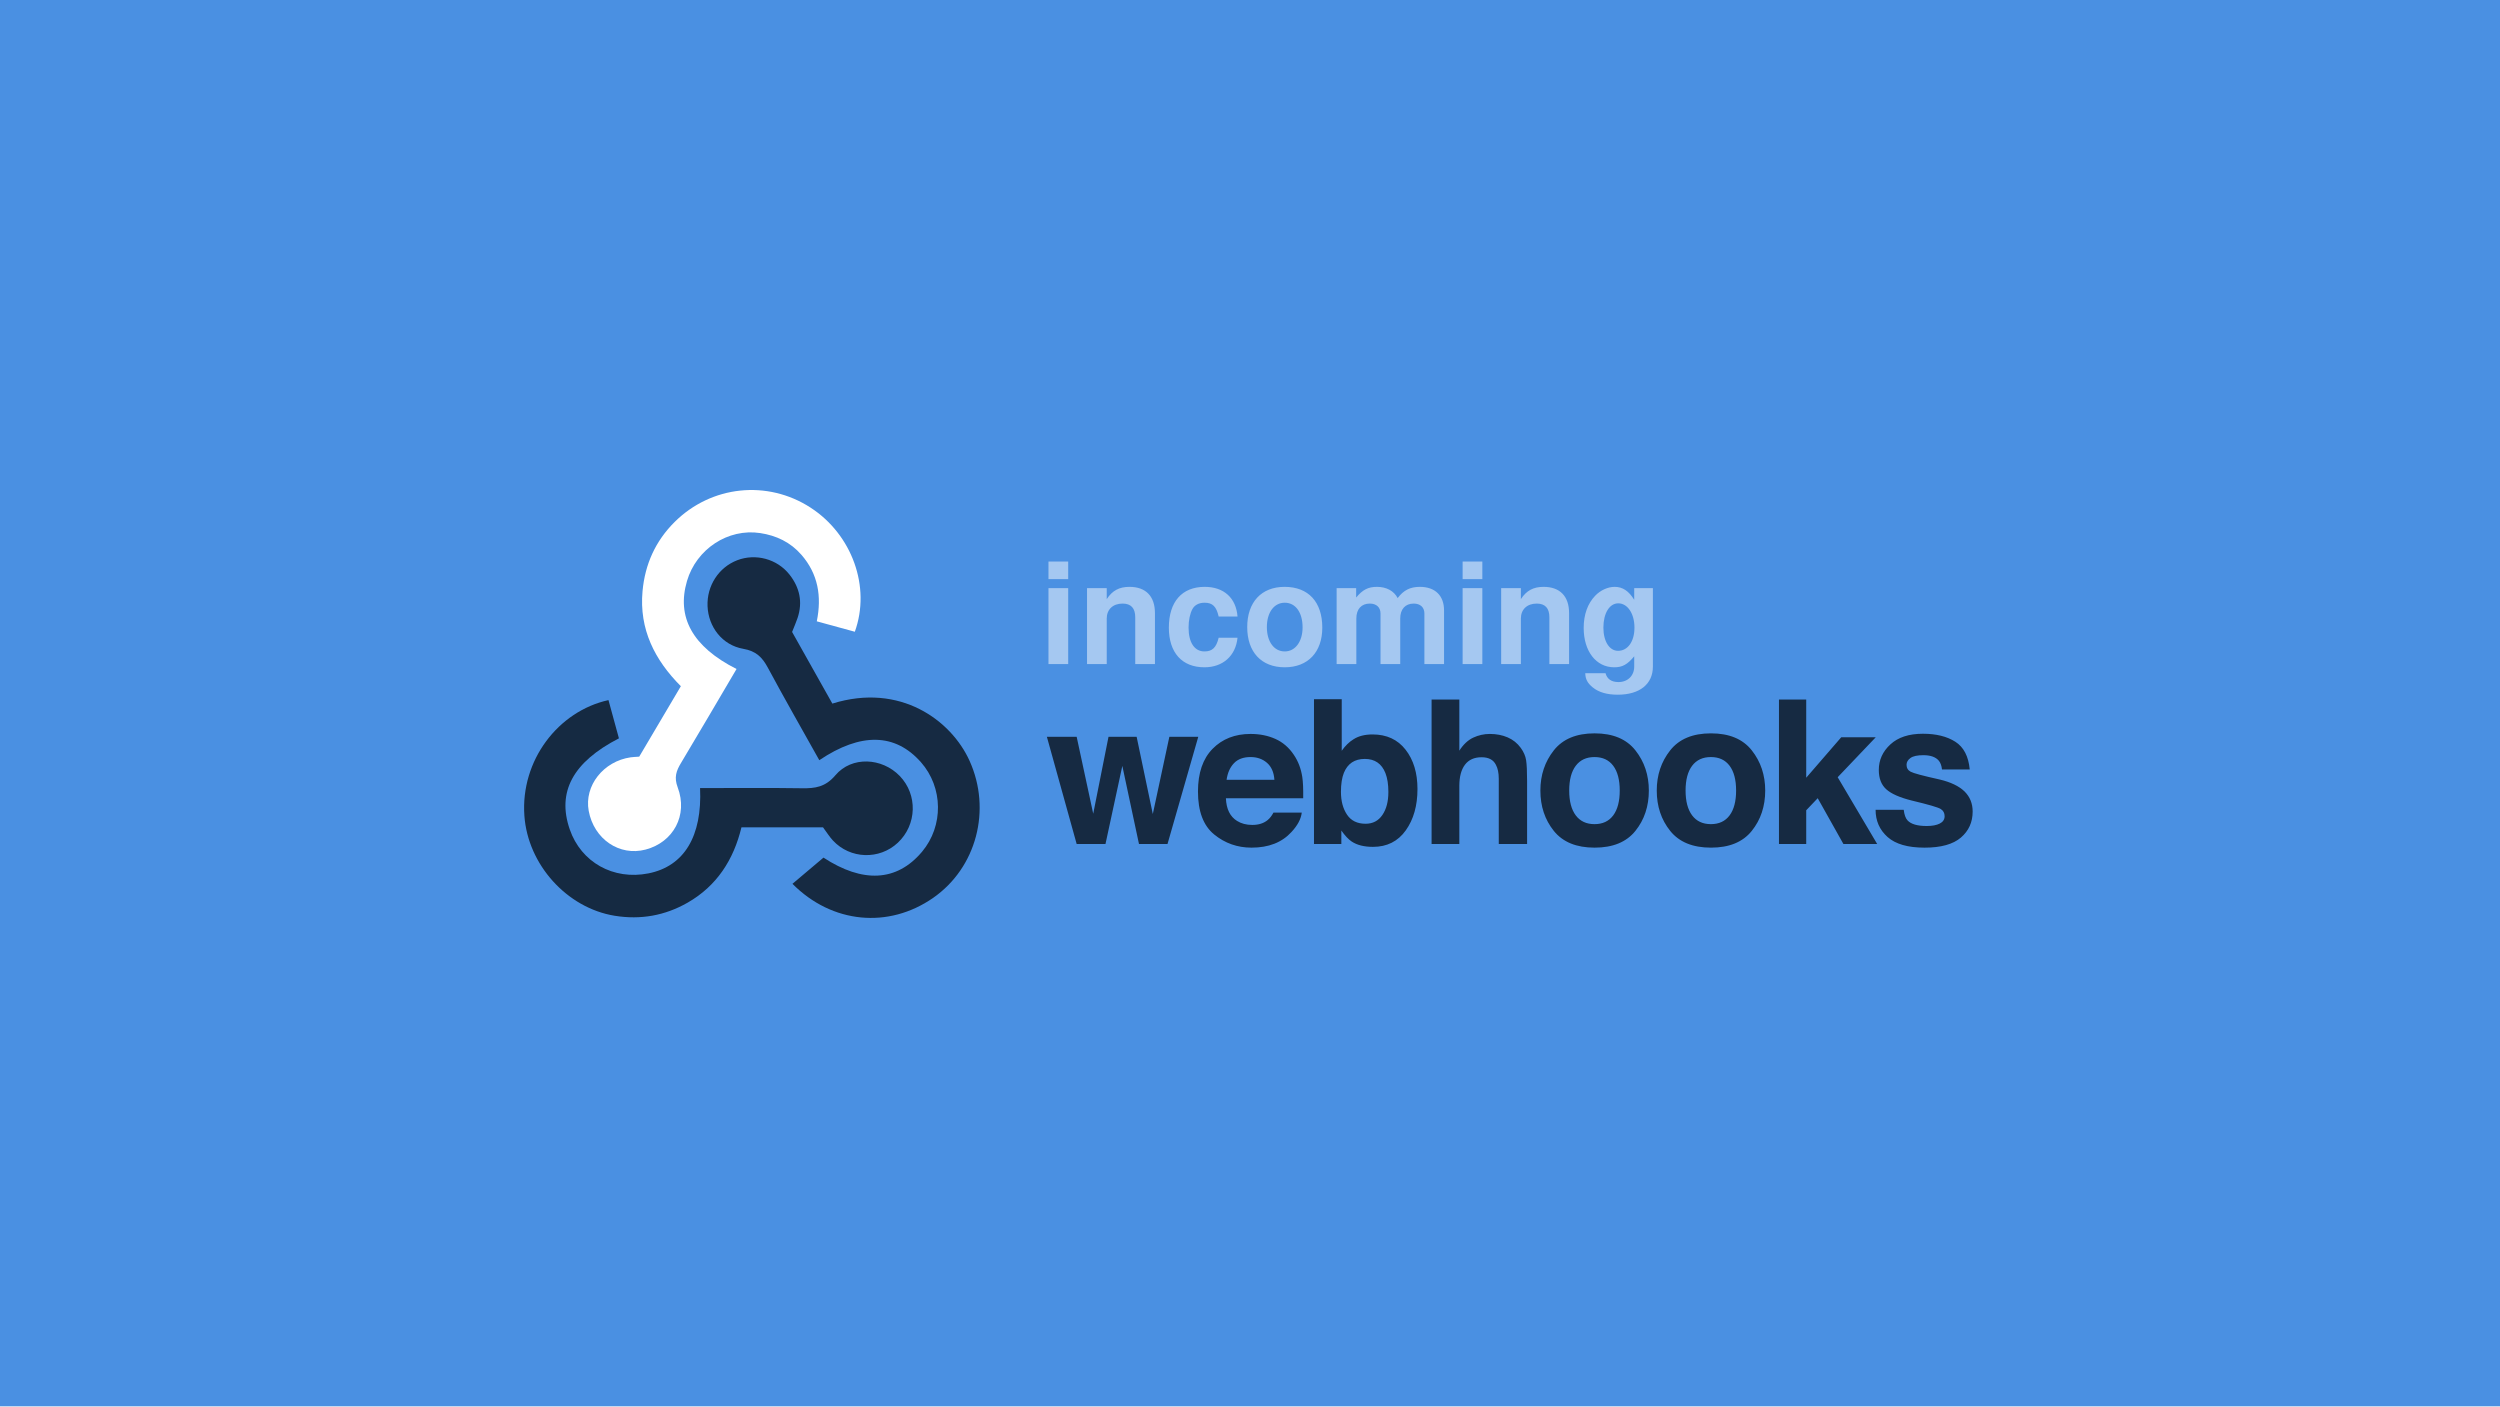
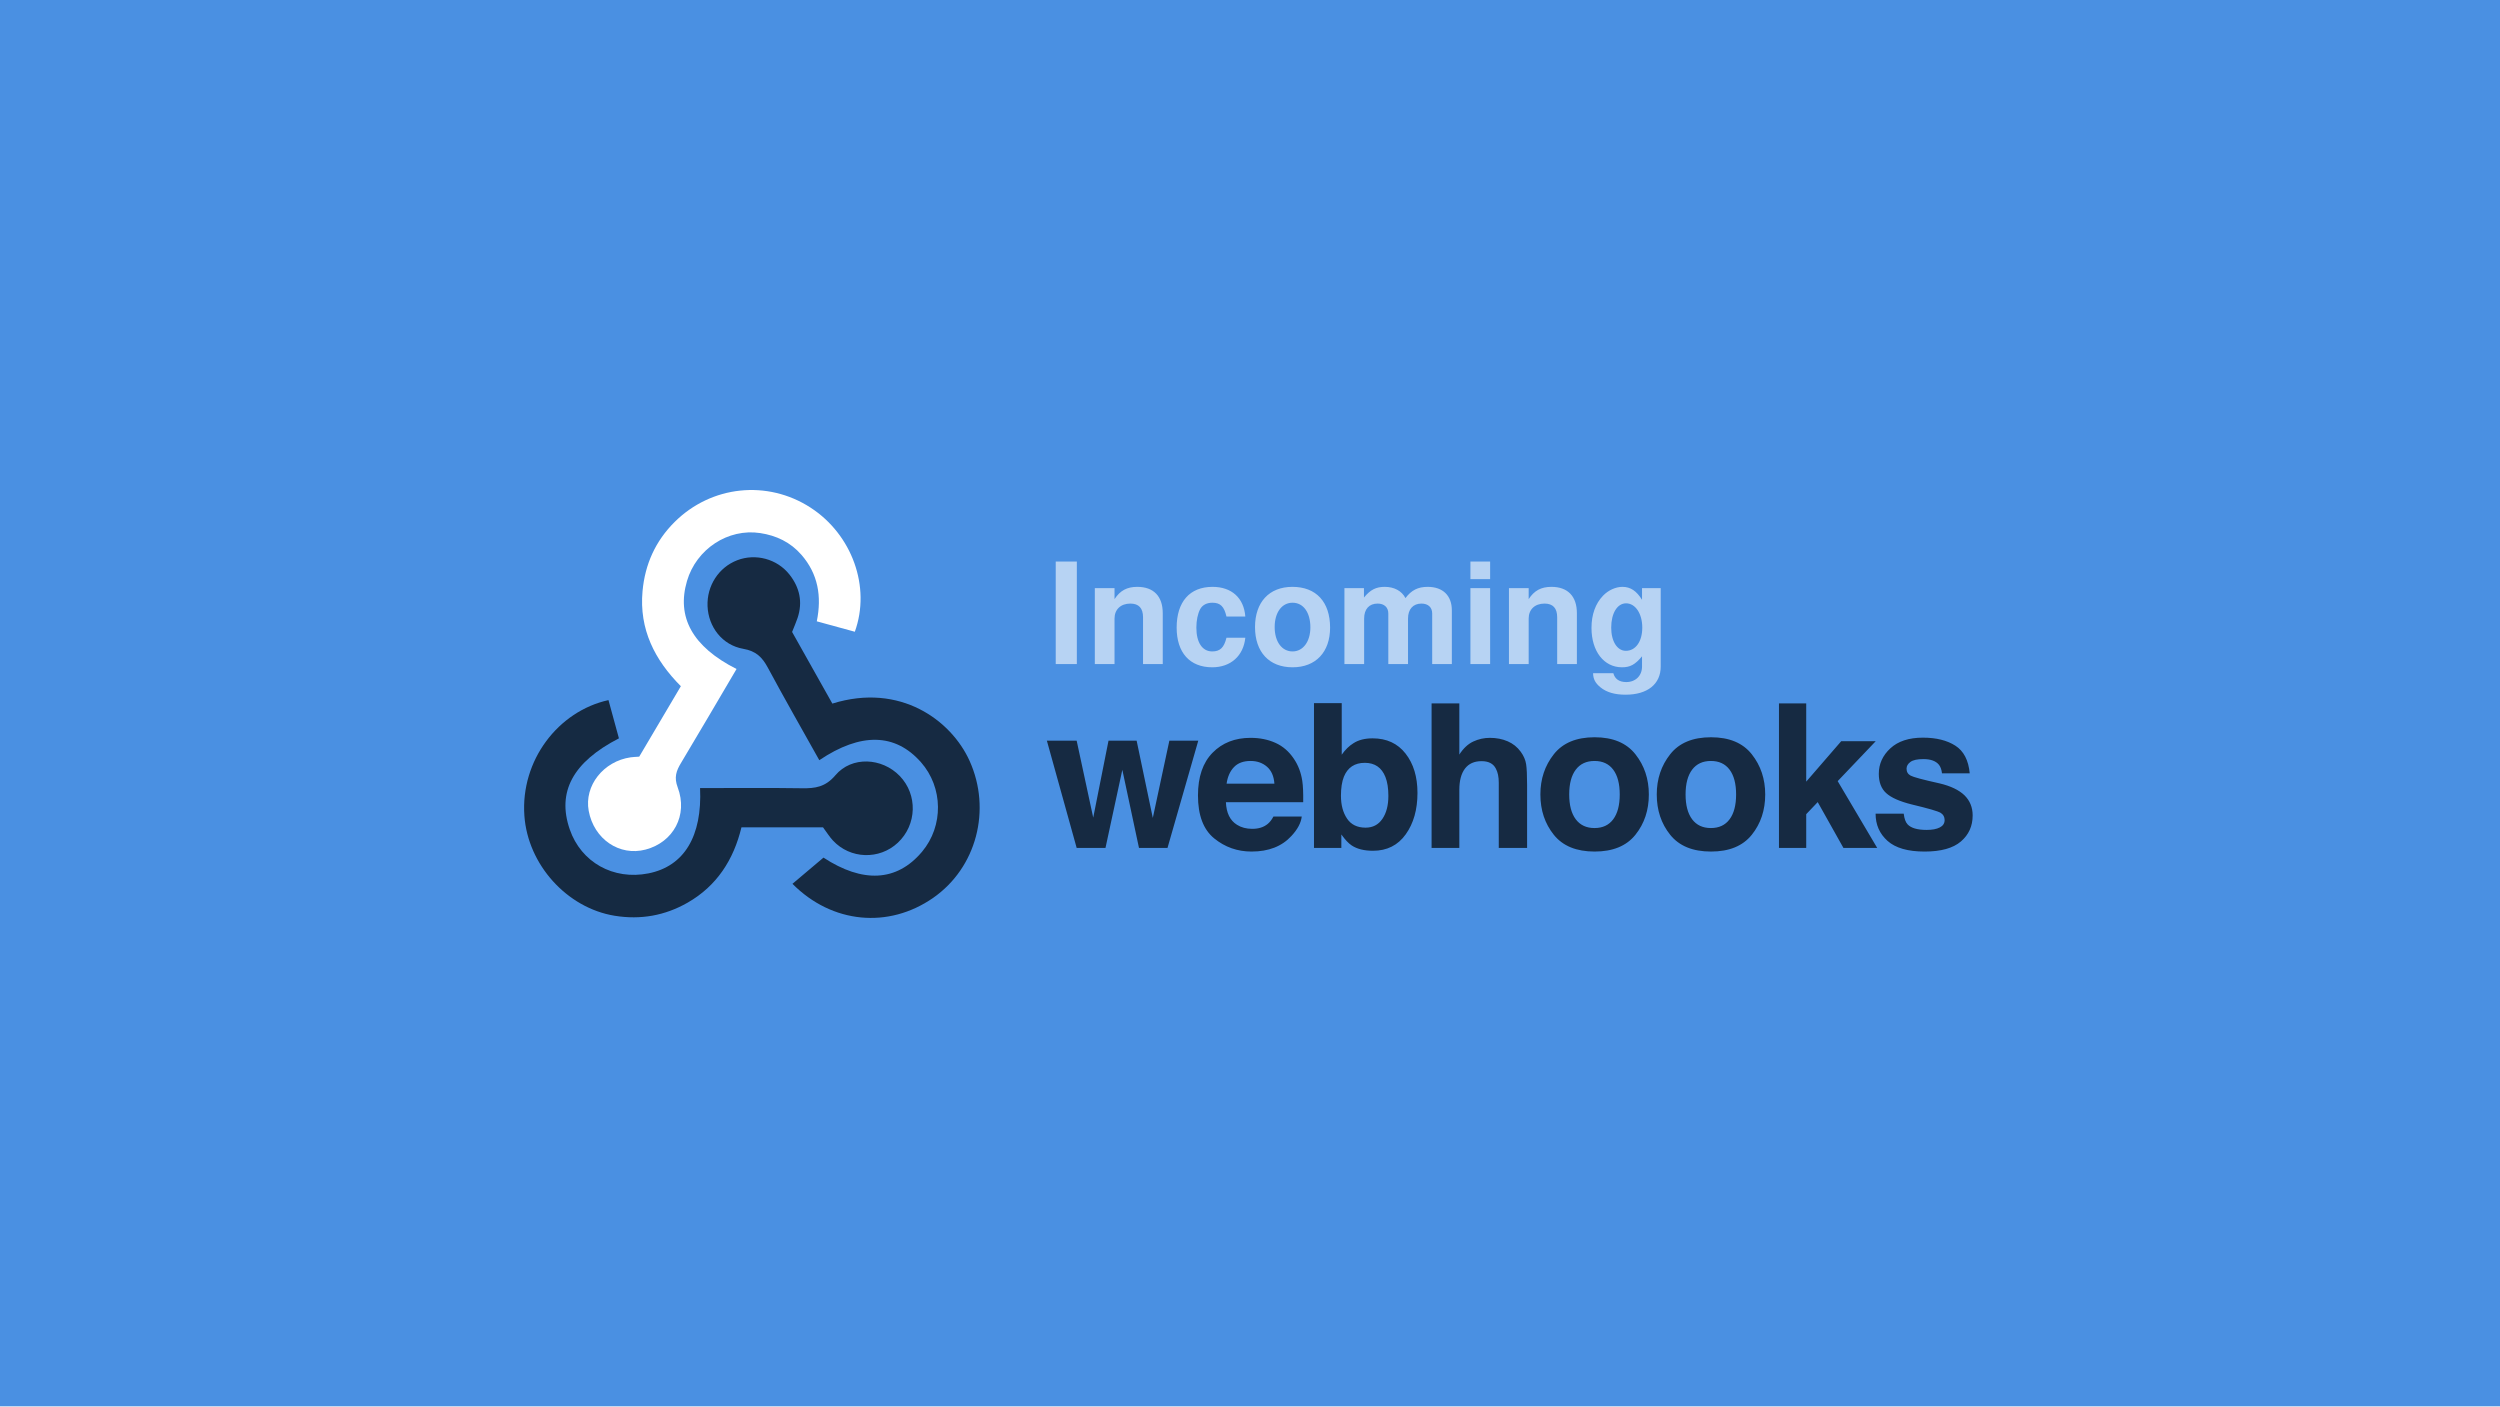
- <svg xmlns="http://www.w3.org/2000/svg" width="640" height="360" viewBox="0 0 640 360">
-   <g fill="none" fill-rule="evenodd">
-     <rect width="640" height="360" fill="#4A90E2" />
-     <g>
-       <path fill="#FFF" d="M54.552,46.265 C49.711,54.477 45.072,62.428 40.337,70.32 C39.121,72.346 38.519,73.996 39.491,76.572 C42.173,83.686 38.389,90.61 31.278,92.489 C24.572,94.262 18.038,89.815 16.707,82.572 C15.528,76.16 20.46,69.874 27.467,68.872 C28.054,68.788 28.653,68.778 29.64,68.703 C33.073,62.894 36.591,56.945 40.298,50.671 C33.595,43.946 29.605,36.084 30.488,26.343 C31.112,19.457 33.796,13.507 38.702,8.629 C48.097,-0.711 62.431,-2.223 73.493,4.946 C84.118,11.832 88.984,25.246 84.836,36.726 C81.709,35.871 78.559,35.008 75.097,34.06 C76.4,27.678 75.436,21.945 71.169,17.035 C68.35,13.793 64.733,12.094 60.619,11.468 C52.373,10.211 44.277,15.556 41.874,23.722 C39.147,32.99 43.274,40.561 54.552,46.265 Z" transform="translate(134 125)" />
-       <path fill="#4B4B4B" d="M68.777,36.78 C72.187,42.85 75.651,49.013 79.083,55.119 C96.432,49.704 109.513,59.393 114.206,69.767 C119.874,82.298 115.999,97.139 104.867,104.87 C93.441,112.806 78.991,111.45 68.868,101.256 C71.448,99.077 74.04,96.888 76.811,94.55 C86.81,101.084 95.555,100.776 102.047,93.039 C107.583,86.439 107.463,76.597 101.767,70.135 C95.192,62.679 86.386,62.451 75.741,69.609 C71.325,61.706 66.833,53.865 62.557,45.904 C61.115,43.221 59.523,41.664 56.273,41.097 C50.846,40.147 47.343,35.445 47.132,30.178 C46.926,24.968 49.968,20.259 54.723,18.424 C59.433,16.607 64.96,18.074 68.128,22.114 C70.717,25.415 71.54,29.13 70.178,33.201 C69.799,34.336 69.308,35.435 68.777,36.78 Z" style="mix-blend-mode:multiply" transform="translate(134 125)" />
-       <path fill="#4A4A4A" d="M76.697,86.8 L55.811,86.8 C53.81,95.107 49.486,101.814 42.035,106.079 C36.244,109.394 30.001,110.518 23.357,109.435 C11.125,107.445 1.122,96.335 0.242,83.824 C-0.755,69.652 8.9,57.055 21.77,54.226 C22.658,57.481 23.556,60.768 24.444,64.015 C12.637,70.093 8.55,77.751 11.855,87.326 C14.764,95.753 23.027,100.372 31.999,98.586 C41.162,96.762 45.782,89.079 45.218,76.75 C53.904,76.75 62.598,76.659 71.285,76.794 C74.677,76.848 77.296,76.493 79.852,73.476 C84.059,68.511 91.803,68.959 96.334,73.648 C100.965,78.44 100.743,86.15 95.842,90.74 C91.114,95.169 83.645,94.932 79.222,90.161 C78.313,89.177 77.596,88.009 76.697,86.8 Z" style="mix-blend-mode:multiply" transform="translate(134 125)" />
+ <svg xmlns="http://www.w3.org/2000/svg" width="640px" height="360px" viewBox="0 0 640 360" version="1.1">
+   <defs />
+   <g id="incoming-webhooks/picture" stroke="none" stroke-width="1" fill="none" fill-rule="evenodd">
+     <rect id="Rectangle" fill="#4A90E2" x="0" y="0" width="640" height="360" />
+     <g id="Group" transform="translate(134, 125)">
+       <path d="M54.552,46.265 C49.711,54.477 45.072,62.428 40.337,70.32 C39.121,72.346 38.519,73.996 39.491,76.572 C42.173,83.686 38.389,90.61 31.278,92.489 C24.572,94.262 18.038,89.815 16.707,82.572 C15.528,76.16 20.46,69.874 27.467,68.872 C28.054,68.788 28.653,68.778 29.64,68.703 C33.073,62.894 36.591,56.945 40.298,50.671 C33.595,43.946 29.605,36.084 30.488,26.343 C31.112,19.457 33.796,13.507 38.702,8.629 C48.097,-0.711 62.431,-2.223 73.493,4.946 C84.118,11.832 88.984,25.246 84.836,36.726 C81.709,35.871 78.559,35.008 75.097,34.06 C76.4,27.678 75.436,21.945 71.169,17.035 C68.35,13.793 64.733,12.094 60.619,11.468 C52.373,10.211 44.277,15.556 41.874,23.722 C39.147,32.99 43.274,40.561 54.552,46.265 Z" id="Shape" fill="#FFFFFF" />
+       <path d="M68.777,36.78 C72.187,42.85 75.651,49.013 79.083,55.119 C96.432,49.704 109.513,59.393 114.206,69.767 C119.874,82.298 115.999,97.139 104.867,104.87 C93.441,112.806 78.991,111.45 68.868,101.256 C71.448,99.077 74.04,96.888 76.811,94.55 C86.81,101.084 95.555,100.776 102.047,93.039 C107.583,86.439 107.463,76.597 101.767,70.135 C95.192,62.679 86.386,62.451 75.741,69.609 C71.325,61.706 66.833,53.865 62.557,45.904 C61.115,43.221 59.523,41.664 56.273,41.097 C50.846,40.147 47.343,35.445 47.132,30.178 C46.926,24.968 49.968,20.259 54.723,18.424 C59.433,16.607 64.96,18.074 68.128,22.114 C70.717,25.415 71.54,29.13 70.178,33.201 C69.799,34.336 69.308,35.435 68.777,36.78 Z" id="Shape" fill="#4B4B4B" style="mix-blend-mode: multiply;" />
+       <path d="M76.697,86.8 L55.811,86.8 C53.81,95.107 49.486,101.814 42.035,106.079 C36.244,109.394 30.001,110.518 23.357,109.435 C11.125,107.445 1.122,96.335 0.242,83.824 C-0.755,69.652 8.9,57.055 21.77,54.226 C22.658,57.481 23.556,60.768 24.444,64.015 C12.637,70.093 8.55,77.751 11.855,87.326 C14.764,95.753 23.027,100.372 31.999,98.586 C41.162,96.762 45.782,89.079 45.218,76.75 C53.904,76.75 62.598,76.659 71.285,76.794 C74.677,76.848 77.296,76.493 79.852,73.476 C84.059,68.511 91.803,68.959 96.334,73.648 C100.965,78.44 100.743,86.15 95.842,90.74 C91.114,95.169 83.645,94.932 79.222,90.161 C78.313,89.177 77.596,88.009 76.697,86.8 Z" id="Shape" fill="#4A4A4A" style="mix-blend-mode: multiply;" />
    </g>
-     <path fill="#4B4B4B" d="M283.777,188.619 L290.98,188.619 L295.118,208.386 L299.354,188.619 L306.757,188.619 L298.881,216.066 L291.579,216.066 L287.316,196.072 L283.004,216.066 L275.627,216.066 L268,188.619 L275.627,188.619 L279.864,208.31 L283.777,188.619 Z M326.526,189.175 C328.421,190.033 329.986,191.386 331.221,193.235 C332.334,194.866 333.056,196.758 333.386,198.911 C333.576,200.172 333.655,201.987 333.619,204.358 L313.832,204.358 C313.943,207.111 314.89,209.042 316.674,210.149 C317.759,210.838 319.064,211.182 320.591,211.182 C322.209,211.182 323.523,210.762 324.535,209.923 C325.087,209.469 325.574,208.841 325.997,208.034 L333.249,208.034 C333.058,209.662 332.18,211.317 330.615,212.994 C328.181,215.664 324.775,216.998 320.395,216.998 C316.78,216.998 313.589,215.872 310.826,213.622 C308.062,211.37 306.68,207.707 306.68,202.632 C306.68,197.877 307.928,194.231 310.423,191.695 C312.917,189.157 316.155,187.889 320.138,187.889 C322.501,187.888 324.631,188.318 326.526,189.175 Z M315.9,195.375 C314.896,196.42 314.264,197.836 314.007,199.623 L326.245,199.623 C326.115,197.718 325.485,196.272 324.353,195.286 C323.22,194.299 321.815,193.806 320.14,193.806 C318.317,193.807 316.903,194.329 315.9,195.375 Z M359.826,191.917 C361.859,194.52 362.874,197.877 362.874,201.99 C362.874,206.254 361.873,209.788 359.867,212.591 C357.863,215.395 355.066,216.797 351.476,216.797 C349.221,216.797 347.41,216.344 346.039,215.437 C345.221,214.9 344.336,213.96 343.385,212.618 L343.385,216.067 L336.381,216.067 L336.381,179 L343.484,179 L343.484,192.195 C344.387,190.919 345.383,189.945 346.47,189.274 C347.758,188.435 349.396,188.015 351.385,188.015 C354.979,188.015 357.794,189.315 359.826,191.917 Z M353.889,208.638 C354.911,207.144 355.423,205.18 355.423,202.746 C355.423,200.798 355.171,199.186 354.668,197.912 C353.713,195.494 351.954,194.285 349.391,194.285 C346.793,194.285 345.009,195.468 344.038,197.836 C343.535,199.095 343.283,200.723 343.283,202.721 C343.283,205.071 343.803,207.018 344.842,208.563 C345.881,210.108 347.463,210.88 349.592,210.88 C351.435,210.879 352.867,210.133 353.889,208.638 Z M385.961,188.77 C387.325,189.359 388.446,190.257 389.322,191.467 C390.067,192.493 390.522,193.547 390.688,194.631 C390.854,195.714 390.936,197.482 390.936,199.935 L390.936,216.066 L383.684,216.066 L383.684,199.353 C383.684,197.873 383.435,196.679 382.941,195.773 C382.298,194.496 381.077,193.857 379.28,193.857 C377.415,193.857 376.002,194.491 375.036,195.76 C374.072,197.029 373.589,198.839 373.589,201.193 L373.589,216.066 L366.486,216.066 L366.486,179.075 L373.589,179.075 L373.589,192.169 C374.616,190.575 375.802,189.463 377.149,188.833 C378.498,188.203 379.917,187.889 381.408,187.889 C383.078,187.888 384.596,188.183 385.961,188.77 Z M418.664,212.708 C416.371,215.568 412.89,216.998 408.221,216.998 C403.551,216.998 400.071,215.568 397.777,212.708 C395.485,209.849 394.338,206.406 394.338,202.38 C394.338,198.422 395.485,194.992 397.777,192.09 C400.07,189.189 403.551,187.738 408.221,187.738 C412.89,187.738 416.371,189.189 418.664,192.09 C420.958,194.992 422.104,198.422 422.104,202.38 C422.104,206.406 420.958,209.849 418.664,212.708 Z M412.982,208.742 C414.095,207.251 414.652,205.13 414.652,202.381 C414.652,199.632 414.095,197.516 412.982,196.032 C411.869,194.55 410.274,193.807 408.197,193.807 C406.12,193.807 404.521,194.549 403.399,196.032 C402.277,197.516 401.717,199.632 401.717,202.381 C401.717,205.13 402.277,207.251 403.399,208.742 C404.521,210.234 406.119,210.98 408.197,210.98 C410.274,210.98 411.869,210.234 412.982,208.742 Z M448.455,212.708 C446.163,215.568 442.681,216.998 438.011,216.998 C433.342,216.998 429.862,215.568 427.57,212.708 C425.276,209.849 424.129,206.406 424.129,202.38 C424.129,198.422 425.276,194.992 427.57,192.09 C429.861,189.189 433.342,187.738 438.011,187.738 C442.681,187.738 446.162,189.189 448.455,192.09 C450.748,194.992 451.895,198.422 451.895,202.38 C451.895,206.406 450.748,209.849 448.455,212.708 Z M442.773,208.742 C443.885,207.251 444.443,205.13 444.443,202.381 C444.443,199.632 443.885,197.516 442.773,196.032 C441.66,194.55 440.065,193.807 437.989,193.807 C435.911,193.807 434.311,194.549 433.189,196.032 C432.068,197.516 431.508,199.632 431.508,202.381 C431.508,205.13 432.068,207.251 433.189,208.742 C434.311,210.234 435.91,210.98 437.989,210.98 C440.065,210.98 441.66,210.234 442.773,208.742 Z M455.415,179.075 L462.393,179.075 L462.393,199.099 L471.352,188.746 L480.185,188.746 L470.448,198.97 L480.562,216.067 L471.917,216.067 L465.336,204.34 L462.393,207.43 L462.393,216.067 L455.415,216.067 L455.415,179.075 Z M487.354,207.303 C487.505,208.58 487.831,209.486 488.331,210.023 C489.216,210.98 490.851,211.458 493.239,211.458 C494.642,211.458 495.756,211.249 496.583,210.828 C497.41,210.408 497.823,209.779 497.823,208.94 C497.823,208.134 497.491,207.522 496.824,207.101 C496.159,206.681 493.681,205.96 489.393,204.936 C486.306,204.165 484.131,203.198 482.867,202.04 C481.605,200.898 480.973,199.254 480.973,197.105 C480.973,194.57 481.961,192.392 483.934,190.571 C485.907,188.749 488.683,187.838 492.263,187.838 C495.66,187.838 498.428,188.523 500.568,189.891 C502.708,191.259 503.936,193.622 504.252,196.98 L497.149,196.98 C497.049,196.056 496.791,195.326 496.375,194.788 C495.591,193.816 494.258,193.328 492.375,193.328 C490.826,193.328 489.723,193.572 489.064,194.059 C488.406,194.546 488.077,195.117 488.077,195.771 C488.077,196.594 488.427,197.19 489.126,197.559 C489.826,197.946 492.298,198.609 496.544,199.549 C499.372,200.221 501.493,201.236 502.906,202.596 C504.302,203.973 505,205.693 505,207.758 C505,210.478 503.996,212.699 501.99,214.419 C499.983,216.14 496.882,217 492.687,217 C488.409,217 485.249,216.089 483.21,214.268 C481.17,212.446 480.151,210.126 480.151,207.305 L487.354,207.305 L487.354,207.303 Z" style="mix-blend-mode:multiply" />
-     <text fill="#FFF" font-family="Helvetica-Bold, Helvetica" font-size="36" font-weight="bold" opacity=".5">
-       <tspan x="266.002" y="170">incoming</tspan>
+     <path d="M283.777,189.619 L290.98,189.619 L295.118,209.386 L299.354,189.619 L306.757,189.619 L298.881,217.066 L291.579,217.066 L287.316,197.072 L283.004,217.066 L275.627,217.066 L268,189.619 L275.627,189.619 L279.864,209.31 L283.777,189.619 Z M326.526,190.175 C328.421,191.033 329.986,192.386 331.221,194.235 C332.334,195.866 333.056,197.758 333.386,199.911 C333.576,201.172 333.655,202.987 333.619,205.358 L313.832,205.358 C313.943,208.111 314.89,210.042 316.674,211.149 C317.759,211.838 319.064,212.182 320.591,212.182 C322.209,212.182 323.523,211.762 324.535,210.923 C325.087,210.469 325.574,209.841 325.997,209.034 L333.249,209.034 C333.058,210.662 332.18,212.317 330.615,213.994 C328.181,216.664 324.775,217.998 320.395,217.998 C316.78,217.998 313.589,216.872 310.826,214.622 C308.062,212.37 306.68,208.707 306.68,203.632 C306.68,198.877 307.928,195.231 310.423,192.695 C312.917,190.157 316.155,188.889 320.138,188.889 C322.501,188.888 324.631,189.318 326.526,190.175 Z M315.9,196.375 C314.896,197.42 314.264,198.836 314.007,200.623 L326.245,200.623 C326.115,198.718 325.485,197.272 324.353,196.286 C323.22,195.299 321.815,194.806 320.14,194.806 C318.317,194.807 316.903,195.329 315.9,196.375 Z M359.826,192.917 C361.859,195.52 362.874,198.877 362.874,202.99 C362.874,207.254 361.873,210.788 359.867,213.591 C357.863,216.395 355.066,217.797 351.476,217.797 C349.221,217.797 347.41,217.344 346.039,216.437 C345.221,215.9 344.336,214.96 343.385,213.618 L343.385,217.067 L336.381,217.067 L336.381,180 L343.484,180 L343.484,193.195 C344.387,191.919 345.383,190.945 346.47,190.274 C347.758,189.435 349.396,189.015 351.385,189.015 C354.979,189.015 357.794,190.315 359.826,192.917 Z M353.889,209.638 C354.911,208.144 355.423,206.18 355.423,203.746 C355.423,201.798 355.171,200.186 354.668,198.912 C353.713,196.494 351.954,195.285 349.391,195.285 C346.793,195.285 345.009,196.468 344.038,198.836 C343.535,200.095 343.283,201.723 343.283,203.721 C343.283,206.071 343.803,208.018 344.842,209.563 C345.881,211.108 347.463,211.88 349.592,211.88 C351.435,211.879 352.867,211.133 353.889,209.638 Z M385.961,189.77 C387.325,190.359 388.446,191.257 389.322,192.467 C390.067,193.493 390.522,194.547 390.688,195.631 C390.854,196.714 390.936,198.482 390.936,200.935 L390.936,217.066 L383.684,217.066 L383.684,200.353 C383.684,198.873 383.435,197.679 382.941,196.773 C382.298,195.496 381.077,194.857 379.28,194.857 C377.415,194.857 376.002,195.491 375.036,196.76 C374.072,198.029 373.589,199.839 373.589,202.193 L373.589,217.066 L366.486,217.066 L366.486,180.075 L373.589,180.075 L373.589,193.169 C374.616,191.575 375.802,190.463 377.149,189.833 C378.498,189.203 379.917,188.889 381.408,188.889 C383.078,188.888 384.596,189.183 385.961,189.77 Z M418.664,213.708 C416.371,216.568 412.89,217.998 408.221,217.998 C403.551,217.998 400.071,216.568 397.777,213.708 C395.485,210.849 394.338,207.406 394.338,203.38 C394.338,199.422 395.485,195.992 397.777,193.09 C400.07,190.189 403.551,188.738 408.221,188.738 C412.89,188.738 416.371,190.189 418.664,193.09 C420.958,195.992 422.104,199.422 422.104,203.38 C422.104,207.406 420.958,210.849 418.664,213.708 Z M412.982,209.742 C414.095,208.251 414.652,206.13 414.652,203.381 C414.652,200.632 414.095,198.516 412.982,197.032 C411.869,195.55 410.274,194.807 408.197,194.807 C406.12,194.807 404.521,195.549 403.399,197.032 C402.277,198.516 401.717,200.632 401.717,203.381 C401.717,206.13 402.277,208.251 403.399,209.742 C404.521,211.234 406.119,211.98 408.197,211.98 C410.274,211.98 411.869,211.234 412.982,209.742 Z M448.455,213.708 C446.163,216.568 442.681,217.998 438.011,217.998 C433.342,217.998 429.862,216.568 427.57,213.708 C425.276,210.849 424.129,207.406 424.129,203.38 C424.129,199.422 425.276,195.992 427.57,193.09 C429.861,190.189 433.342,188.738 438.011,188.738 C442.681,188.738 446.162,190.189 448.455,193.09 C450.748,195.992 451.895,199.422 451.895,203.38 C451.895,207.406 450.748,210.849 448.455,213.708 Z M442.773,209.742 C443.885,208.251 444.443,206.13 444.443,203.381 C444.443,200.632 443.885,198.516 442.773,197.032 C441.66,195.55 440.065,194.807 437.989,194.807 C435.911,194.807 434.311,195.549 433.189,197.032 C432.068,198.516 431.508,200.632 431.508,203.381 C431.508,206.13 432.068,208.251 433.189,209.742 C434.311,211.234 435.91,211.98 437.989,211.98 C440.065,211.98 441.66,211.234 442.773,209.742 Z M455.415,180.075 L462.393,180.075 L462.393,200.099 L471.352,189.746 L480.185,189.746 L470.448,199.97 L480.562,217.067 L471.917,217.067 L465.336,205.34 L462.393,208.43 L462.393,217.067 L455.415,217.067 L455.415,180.075 Z M487.354,208.303 C487.505,209.58 487.831,210.486 488.331,211.023 C489.216,211.98 490.851,212.458 493.239,212.458 C494.642,212.458 495.756,212.249 496.583,211.828 C497.41,211.408 497.823,210.779 497.823,209.94 C497.823,209.134 497.491,208.522 496.824,208.101 C496.159,207.681 493.681,206.96 489.393,205.936 C486.306,205.165 484.131,204.198 482.867,203.04 C481.605,201.898 480.973,200.254 480.973,198.105 C480.973,195.57 481.961,193.392 483.934,191.571 C485.907,189.749 488.683,188.838 492.263,188.838 C495.66,188.838 498.428,189.523 500.568,190.891 C502.708,192.259 503.936,194.622 504.252,197.98 L497.149,197.98 C497.049,197.056 496.791,196.326 496.375,195.788 C495.591,194.816 494.258,194.328 492.375,194.328 C490.826,194.328 489.723,194.572 489.064,195.059 C488.406,195.546 488.077,196.117 488.077,196.771 C488.077,197.594 488.427,198.19 489.126,198.559 C489.826,198.946 492.298,199.609 496.544,200.549 C499.372,201.221 501.493,202.236 502.906,203.596 C504.302,204.973 505,206.693 505,208.758 C505,211.478 503.996,213.699 501.99,215.419 C499.983,217.14 496.882,218 492.687,218 C488.409,218 485.249,217.089 483.21,215.268 C481.17,213.446 480.151,211.126 480.151,208.305 L487.354,208.305 L487.354,208.303 Z" id="Combined-Shape" fill="#4B4B4B" style="mix-blend-mode: multiply;" />
+     <text id="Incoming" opacity="0.6" font-family="Helvetica-Bold, Helvetica" font-size="36" font-weight="bold" fill="#FFFFFF">
+       <tspan x="268" y="170">Incoming</tspan>
    </text>
  </g>
</svg>
